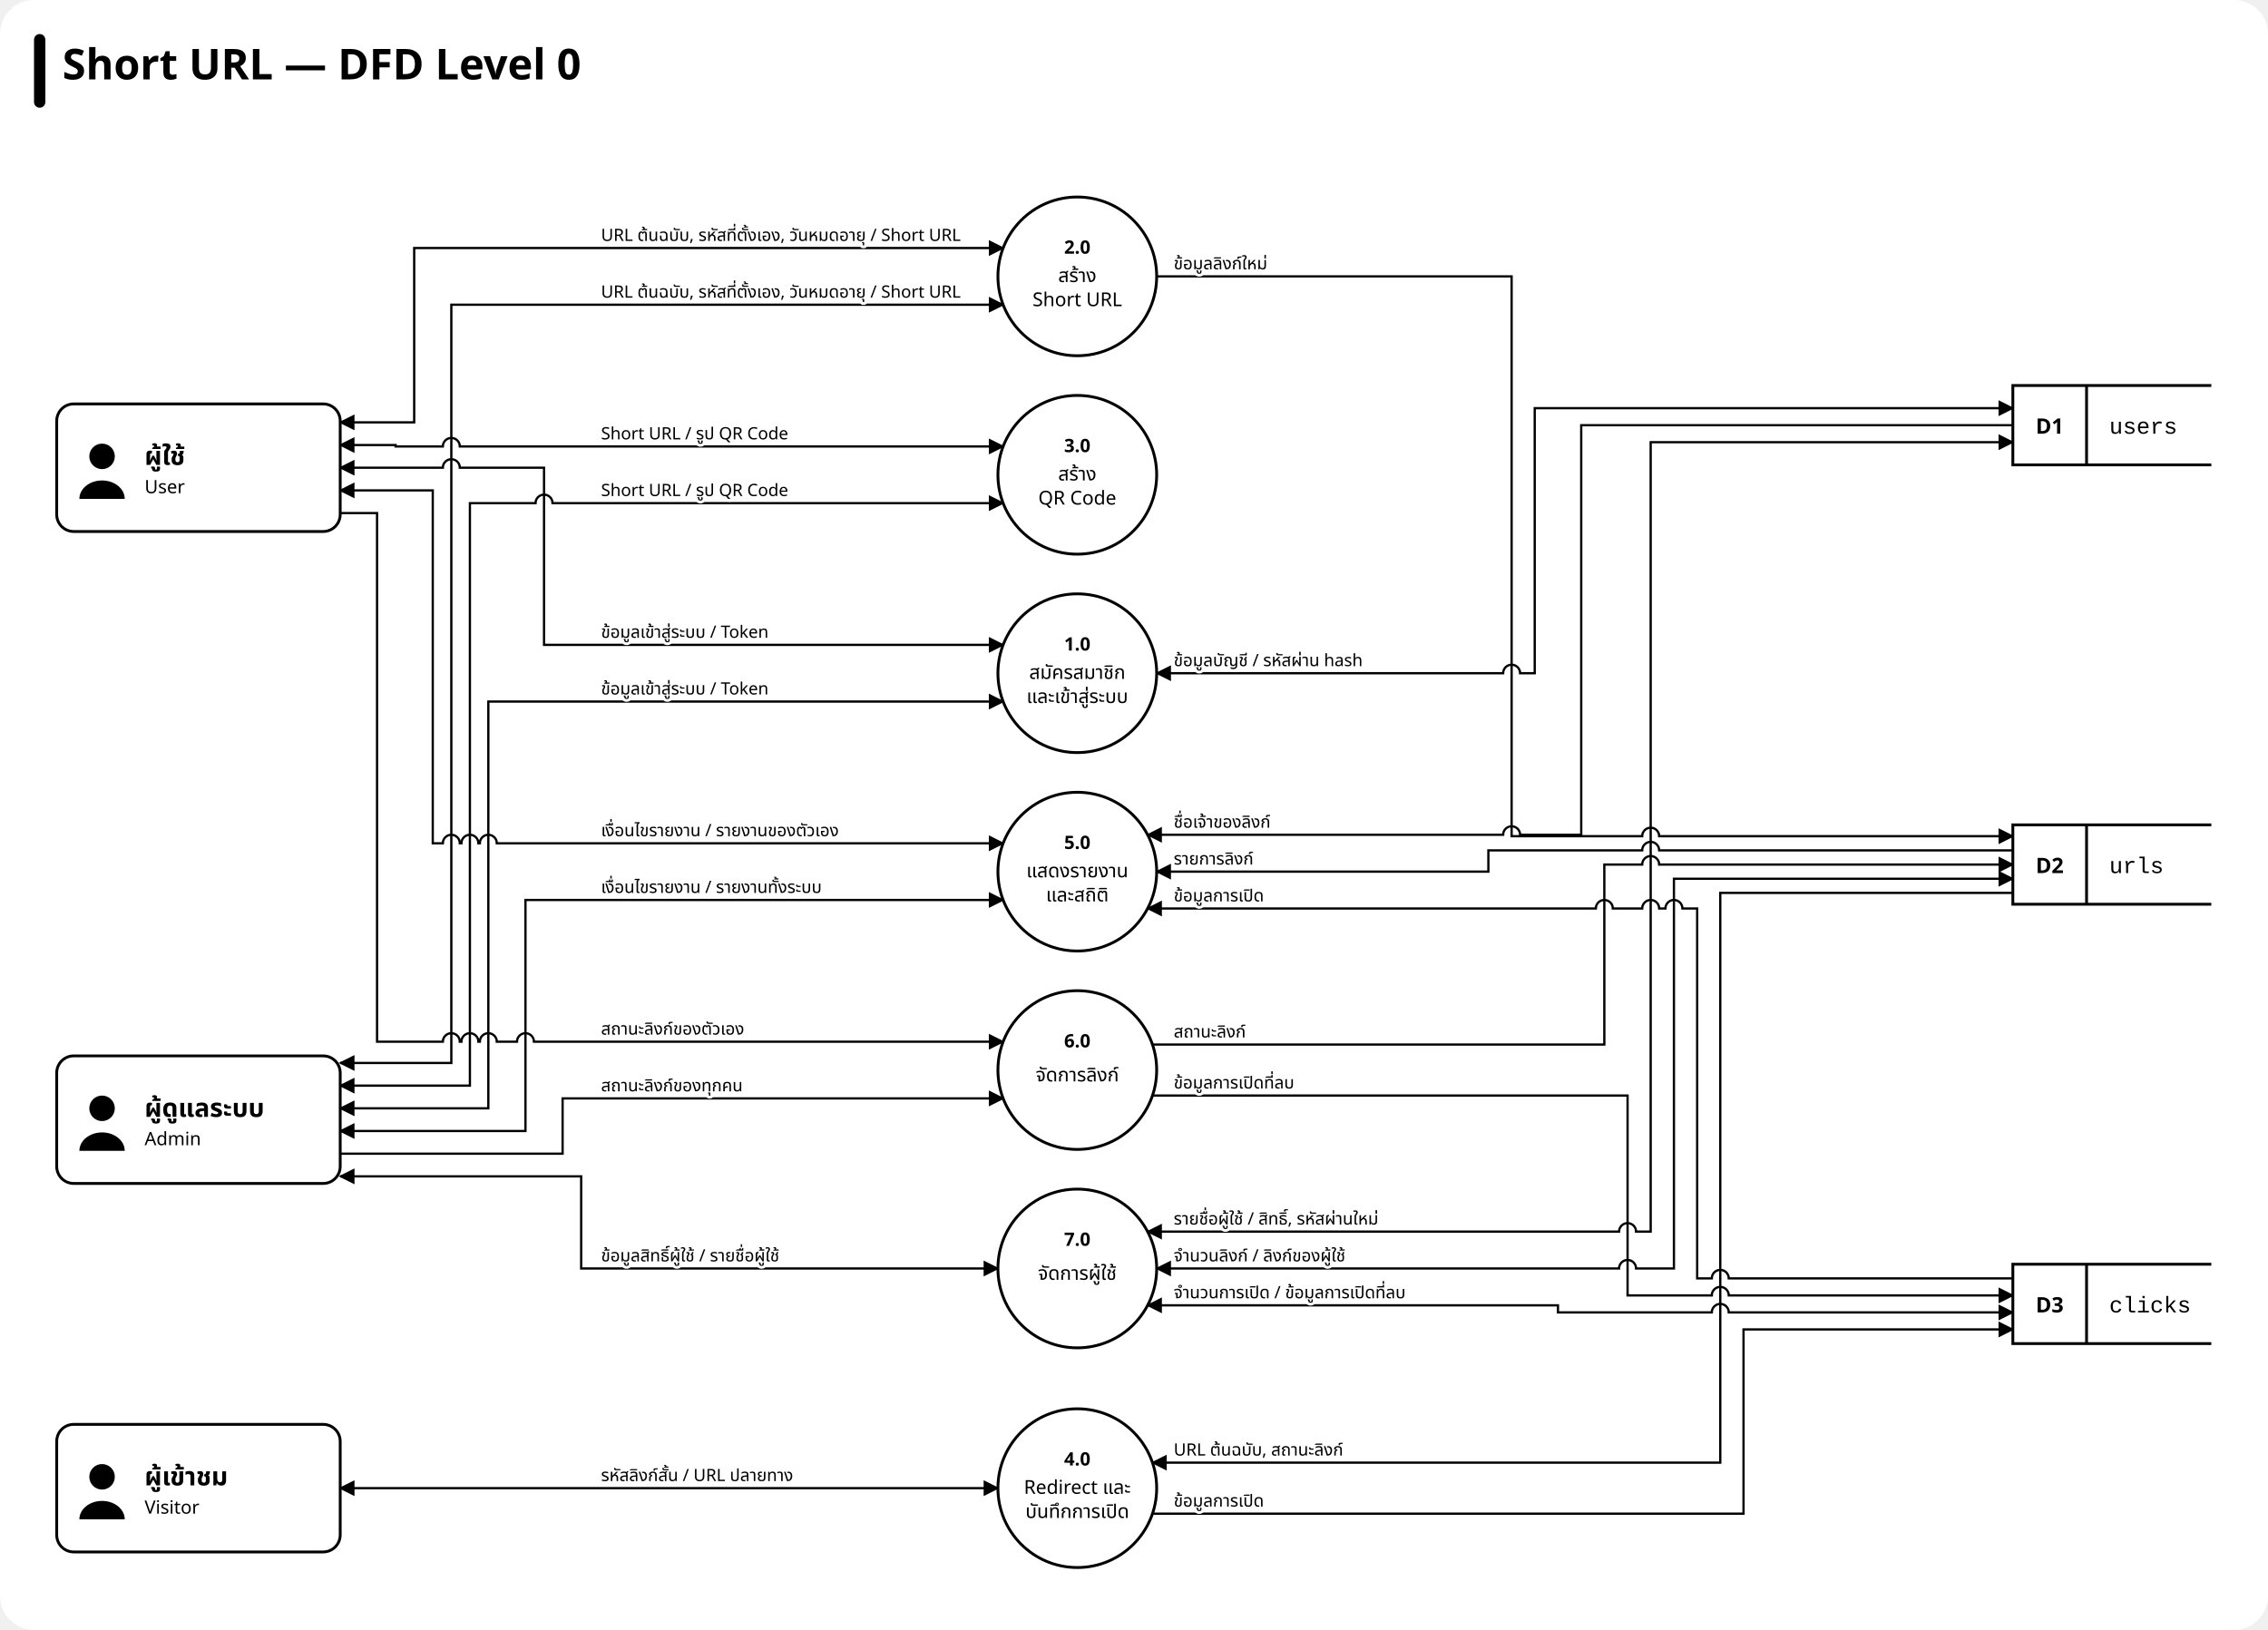
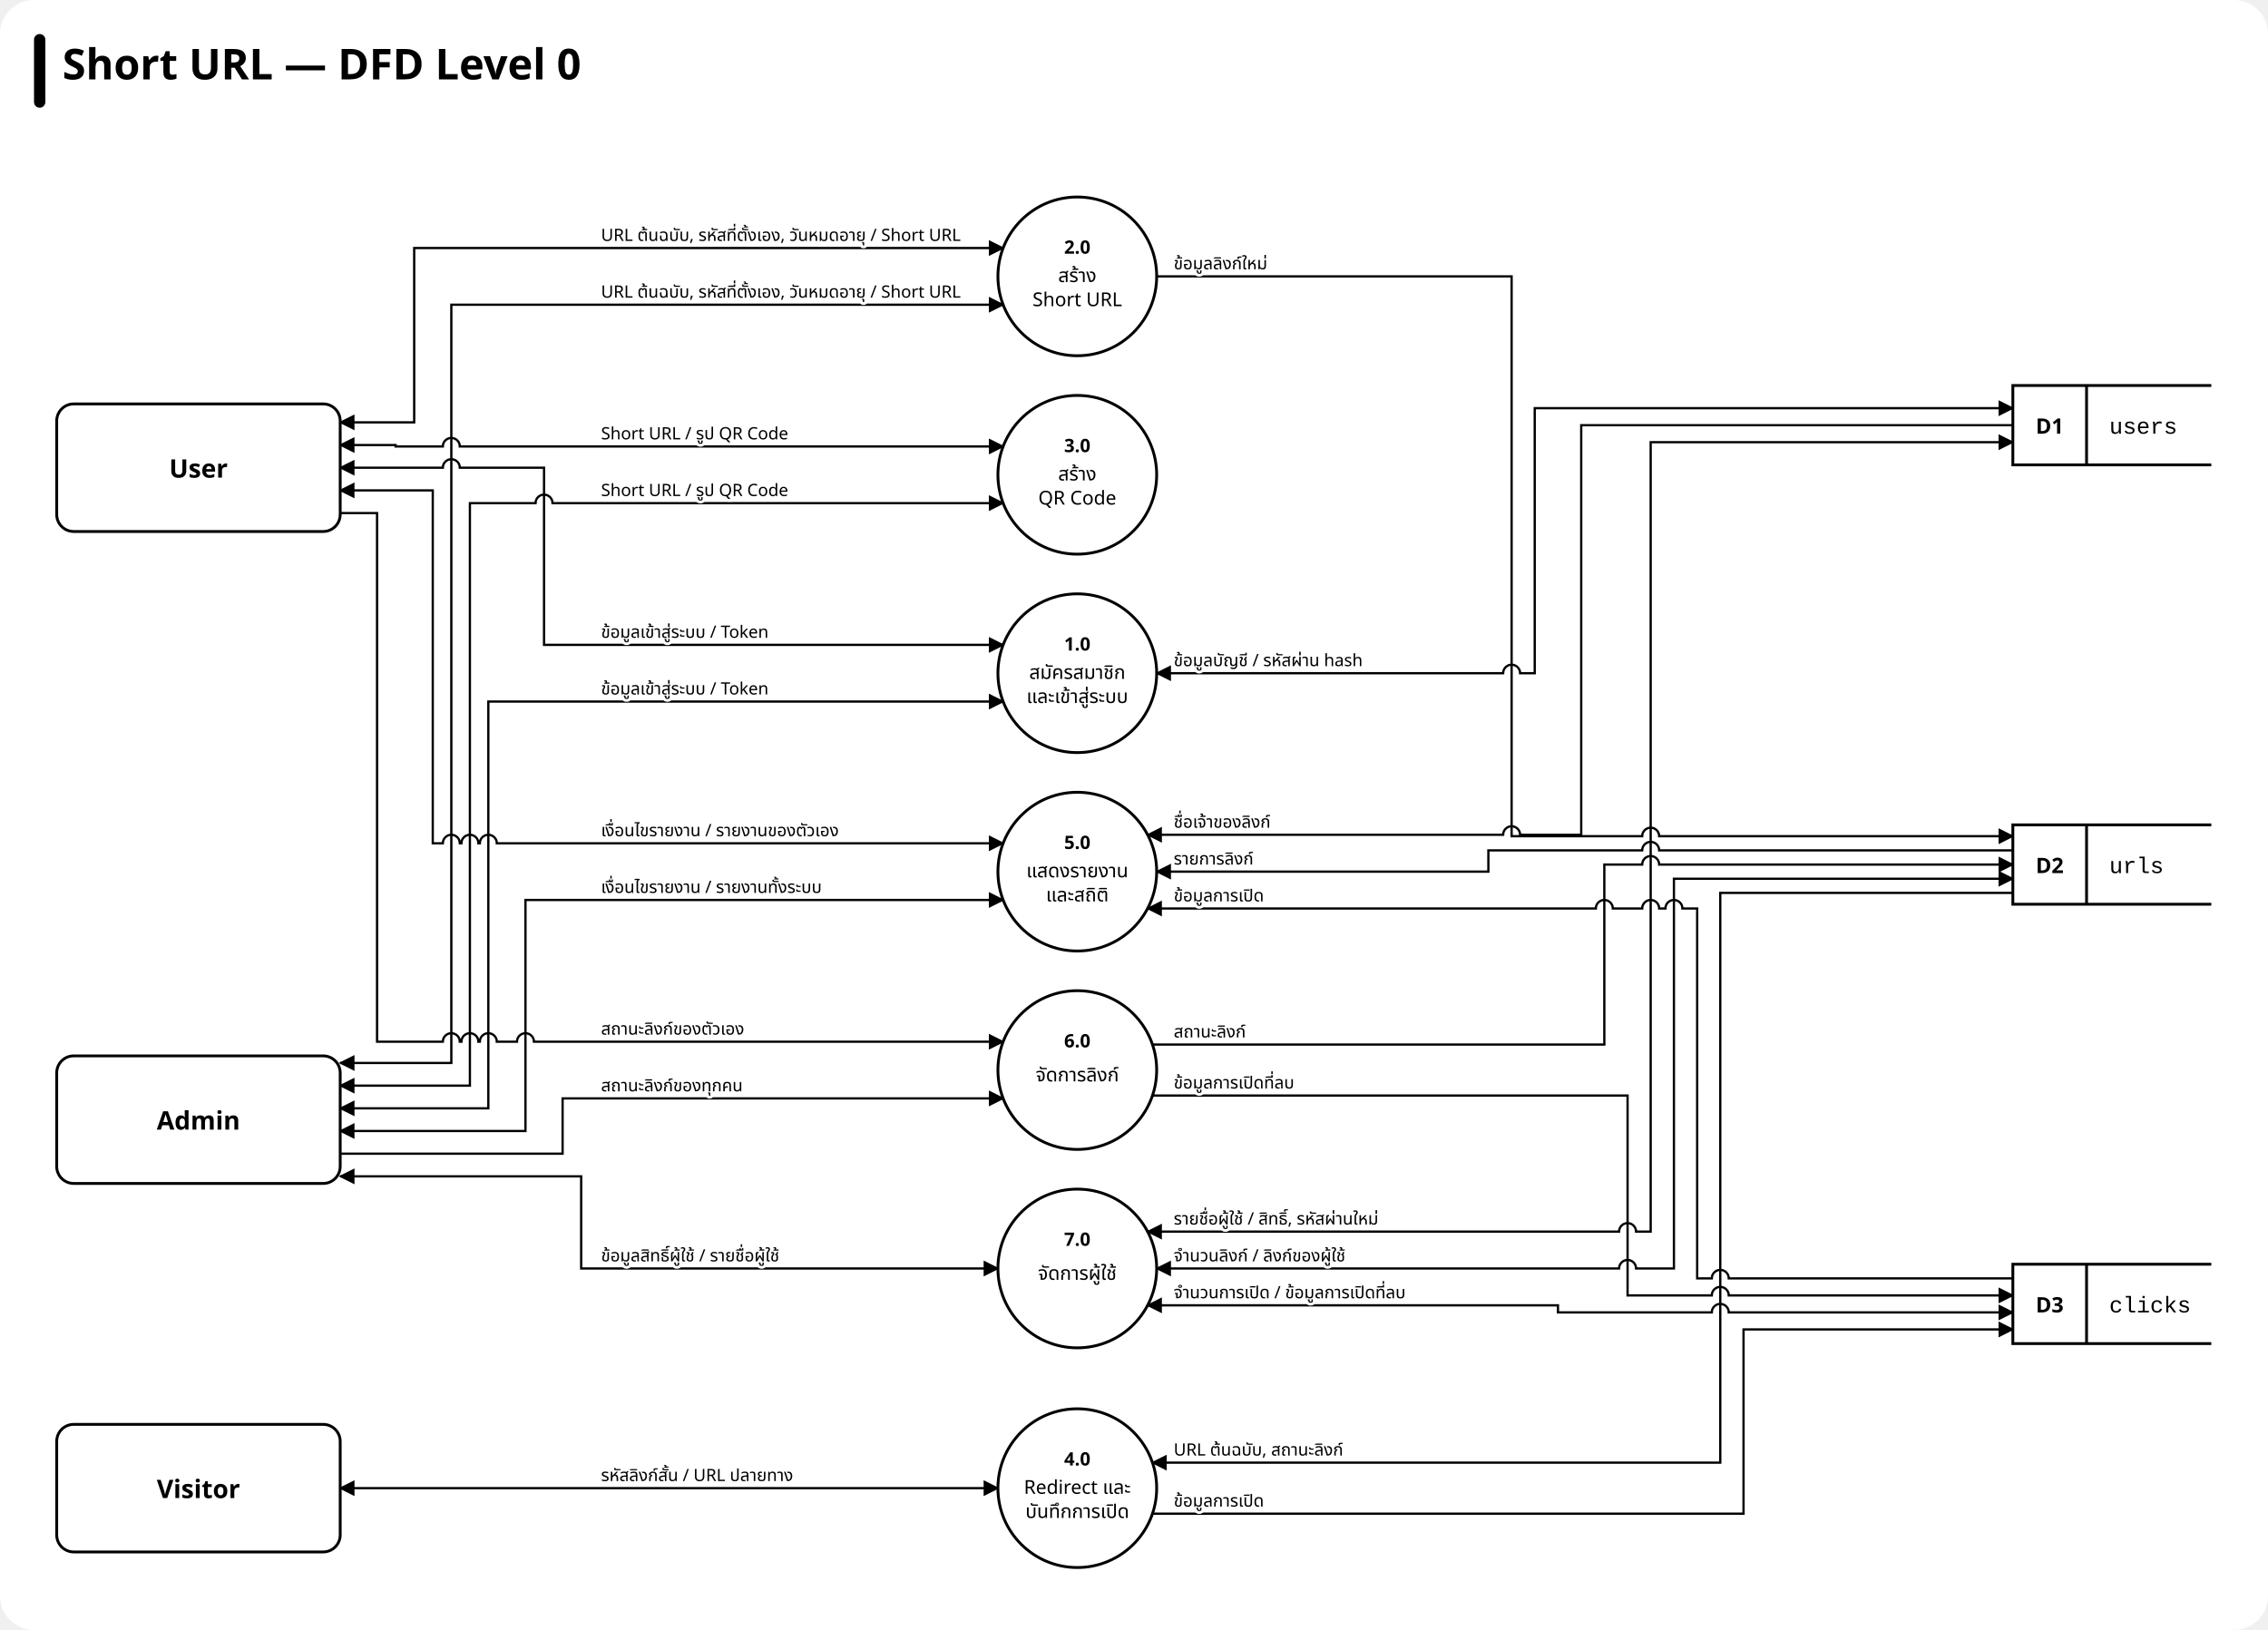
<svg xmlns="http://www.w3.org/2000/svg" viewBox="0 0 1600 1150" width="1600" height="1150" font-family="'Segoe UI', 'Noto Sans Thai', 'Leelawadee UI', Tahoma, sans-serif">
  <defs>
    <marker id="dfdArrow" viewBox="0 0 10 10" refX="9" refY="5" markerWidth="7" markerHeight="7" orient="auto-start-reverse">
      <path d="M0 0 L10 5 L0 10 z" fill="#000000" />
    </marker>
    <style>
      .ext { fill: #ffffff; stroke-width: 2; }
      .et { fill: #000000; font-size: 18px; font-weight: 700; }
      .es { fill: #000000; font-size: 13px; }
      .proc { fill: #ffffff; stroke: #000000; stroke-width: 2; }
      .pn { fill: #000000; font-size: 13px; font-weight: 700; text-anchor: middle; }
      .pt { fill: #000000; font-size: 13.5px; text-anchor: middle; }
      .st { fill: none; stroke: #000000; stroke-width: 2; }
      .sid { fill: #000000; font-size: 15px; font-weight: 700; text-anchor: middle; }
      .sn { fill: #000000; font-size: 16px; font-family: Consolas, 'Courier New', monospace; }
      .f { fill: none; stroke: #000000; stroke-width: 1.6; stroke-linejoin: miter; marker-end: url(#dfdArrow); }
      .fb { marker-start: url(#dfdArrow); }
      .fl { fill: #000000; font-size: 12px; text-anchor: start; paint-order: stroke; stroke: #ffffff; stroke-width: 4px; stroke-linejoin: round; }
      .card { stroke: #000000; }
      .bar { fill: #000000; }
    </style>
  </defs>
  <rect width="1600" height="1150" rx="24" fill="#ffffff" />
  <rect class="bar" x="24" y="24" width="8" height="52" rx="4" fill="#000000" />
  <text x="44" y="56" fill="#000000" font-size="30" font-weight="800">Short URL — DFD Level 0</text>
  <path class="f fb" d="M240.0 298 H292.2 V175 H707.7" />
  <path class="f fb" d="M240.0 314 H279.1 V315 H312.4 A6 6 0 0 1 324.4 315 H707.7" />
  <path class="f fb" d="M240.0 330 H312.4 A6 6 0 0 1 324.4 330 H383.8 V455 H707.7" />
  <path class="f fb" d="M240.0 346 H305.3 V595 H312.4 A6 6 0 0 1 324.4 595 H325.5 A6 6 0 0 1 337.5 595 H338.5 A6 6 0 0 1 350.5 595 H707.7" />
  <path class="f" d="M240.0 362 H266.0 V735 H312.4 A6 6 0 0 1 324.4 735 H325.5 A6 6 0 0 1 337.5 735 H338.5 A6 6 0 0 1 350.5 735 H364.7 A6 6 0 0 1 376.7 735 H707.7" />
  <path class="f fb" d="M240.0 750 H318.4 V215 H707.7" />
  <path class="f fb" d="M240.0 766 H331.5 V355 H377.8 A6 6 0 0 1 389.8 355 H707.7" />
  <path class="f fb" d="M240.0 782 H344.5 V495 H707.7" />
  <path class="f fb" d="M240.0 798 H370.7 V635 H707.7" />
  <path class="f" d="M240.0 814 H396.9 V775 H707.7" />
  <path class="f fb" d="M240.0 830 H410.0 V895 H704.0" />
  <path class="f fb" d="M240.0 1050 H357.6 H704.0" />
  <path class="f" d="M816.0 195 H1066.4 V590 H1158.5 A6 6 0 0 1 1170.5 590 H1420.0" />
  <path class="f" d="M1420.0 600 H1170.5 A6 6 0 0 0 1158.5 600 H1050.0 V615 H816.0" />
  <path class="f" d="M813.0 737 H1131.8 V610 H1158.5 A6 6 0 0 1 1170.5 610 H1420.0" />
  <path class="f fb" d="M816.0 895 H1142.2 A6 6 0 0 1 1154.2 895 H1180.9 V620 H1420.0" />
  <path class="f" d="M1420.0 630 H1213.6 V1032 H813.0" />
  <path class="f fb" d="M816.0 475 H1060.4 A6 6 0 0 1 1072.4 475 H1082.7 V288 H1420.0" />
  <path class="f" d="M1420.0 300 H1115.5 V589 H1072.4 A6 6 0 0 0 1060.4 589 H809.6" />
  <path class="f fb" d="M809.6 869 H1142.2 A6 6 0 0 1 1154.2 869 H1164.5 V312 H1420.0" />
  <path class="f" d="M1420.0 902 H1219.6 A6 6 0 0 0 1207.6 902 H1197.3 V641 H1186.9 A6 6 0 0 0 1174.9 641 H1170.5 A6 6 0 0 0 1158.5 641 H1137.8 A6 6 0 0 0 1125.8 641 H809.6" />
  <path class="f" d="M813.0 773 H1148.2 V914 H1207.6 A6 6 0 0 1 1219.6 914 H1420.0" />
  <path class="f fb" d="M809.6 921 H1099.1 V926 H1207.6 A6 6 0 0 1 1219.6 926 H1420.0" />
  <path class="f" d="M813.0 1068 H1230.0 V938 H1420.0" />
  <text class="fl" x="424" y="170.0">URL ต้นฉบับ, รหัสที่ตั้งเอง, วันหมดอายุ / Short URL</text>
  <text class="fl" x="424" y="310.0">Short URL / รูป QR Code</text>
  <text class="fl" x="424" y="450.0">ข้อมูลเข้าสู่ระบบ / Token</text>
  <text class="fl" x="424" y="590.0">เงื่อนไขรายงาน / รายงานของตัวเอง</text>
  <text class="fl" x="424" y="730.0">สถานะลิงก์ของตัวเอง</text>
  <text class="fl" x="424" y="210.0">URL ต้นฉบับ, รหัสที่ตั้งเอง, วันหมดอายุ / Short URL</text>
  <text class="fl" x="424" y="350.0">Short URL / รูป QR Code</text>
  <text class="fl" x="424" y="490.0">ข้อมูลเข้าสู่ระบบ / Token</text>
  <text class="fl" x="424" y="630.0">เงื่อนไขรายงาน / รายงานทั้งระบบ</text>
  <text class="fl" x="424" y="770.0">สถานะลิงก์ของทุกคน</text>
  <text class="fl" x="424" y="890.0">ข้อมูลสิทธิ์ผู้ใช้ / รายชื่อผู้ใช้</text>
  <text class="fl" x="424" y="1045.0">รหัสลิงก์สั้น / URL ปลายทาง</text>
  <text class="fl" x="828" y="190.0">ข้อมูลลิงก์ใหม่</text>
  <text class="fl" x="828" y="610.0">รายการลิงก์</text>
  <text class="fl" x="828" y="732.0">สถานะลิงก์</text>
  <text class="fl" x="828" y="890.0">จำนวนลิงก์ / ลิงก์ของผู้ใช้</text>
  <text class="fl" x="828" y="1027.0">URL ต้นฉบับ, สถานะลิงก์</text>
  <text class="fl" x="828" y="470.0">ข้อมูลบัญชี / รหัสผ่าน hash</text>
  <text class="fl" x="828" y="584.0">ชื่อเจ้าของลิงก์</text>
  <text class="fl" x="828" y="864.0">รายชื่อผู้ใช้ / สิทธิ์, รหัสผ่านใหม่</text>
  <text class="fl" x="828" y="636.0">ข้อมูลการเปิด</text>
  <text class="fl" x="828" y="768.0">ข้อมูลการเปิดที่ลบ</text>
  <text class="fl" x="828" y="916.0">จำนวนการเปิด / ข้อมูลการเปิดที่ลบ</text>
  <text class="fl" x="828" y="1063.0">ข้อมูลการเปิด</text>
  <rect class="ext" x="40" y="285" width="200" height="90" rx="12" stroke="#000000" />
-   <circle cx="72" cy="322" r="9" fill="#000000" />
-   <path d="M56 352 a16 13 0 0 1 32 0 z" fill="#000000" />
-   <text class="et" x="102" y="328">ผู้ใช้</text>
-   <text class="es" x="102" y="348">User</text>
+   <text class="et" x="140" y="337" text-anchor="middle">User</text>
  <rect class="ext" x="40" y="745" width="200" height="90" rx="12" stroke="#000000" />
-   <circle cx="72" cy="782" r="9" fill="#000000" />
-   <path d="M56 812 a16 13 0 0 1 32 0 z" fill="#000000" />
-   <text class="et" x="102" y="788">ผู้ดูแลระบบ</text>
-   <text class="es" x="102" y="808">Admin</text>
+   <text class="et" x="140" y="797" text-anchor="middle">Admin</text>
  <rect class="ext" x="40" y="1005" width="200" height="90" rx="12" stroke="#000000" />
-   <circle cx="72" cy="1042" r="9" fill="#000000" />
-   <path d="M56 1072 a16 13 0 0 1 32 0 z" fill="#000000" />
-   <text class="et" x="102" y="1048">ผู้เข้าชม</text>
-   <text class="es" x="102" y="1068">Visitor</text>
+   <text class="et" x="140" y="1057" text-anchor="middle">Visitor</text>
  <circle class="proc" cx="760" cy="195" r="56" />
  <text class="pn" x="760" y="179">2.0</text>
  <text class="pt" x="760" y="199">สร้าง</text>
  <text class="pt" x="760" y="216">Short URL</text>
  <circle class="proc" cx="760" cy="335" r="56" />
  <text class="pn" x="760" y="319">3.0</text>
  <text class="pt" x="760" y="339">สร้าง</text>
  <text class="pt" x="760" y="356">QR Code</text>
  <circle class="proc" cx="760" cy="475" r="56" />
  <text class="pn" x="760" y="459">1.0</text>
  <text class="pt" x="760" y="479">สมัครสมาชิก</text>
  <text class="pt" x="760" y="496">และเข้าสู่ระบบ</text>
  <circle class="proc" cx="760" cy="615" r="56" />
  <text class="pn" x="760" y="599">5.0</text>
  <text class="pt" x="760" y="619">แสดงรายงาน</text>
  <text class="pt" x="760" y="636">และสถิติ</text>
  <circle class="proc" cx="760" cy="755" r="56" />
  <text class="pn" x="760" y="739">6.0</text>
  <text class="pt" x="760" y="763">จัดการลิงก์</text>
  <circle class="proc" cx="760" cy="895" r="56" />
  <text class="pn" x="760" y="879">7.0</text>
  <text class="pt" x="760" y="903">จัดการผู้ใช้</text>
  <circle class="proc" cx="760" cy="1050" r="56" />
  <text class="pn" x="760" y="1034">4.0</text>
  <text class="pt" x="760" y="1054">Redirect และ</text>
  <text class="pt" x="760" y="1071">บันทึกการเปิด</text>
  <rect x="1420" y="582" width="140" height="56" fill="#ffffff" />
  <path class="st" d="M1560 582 H1420 V638 H1560" />
  <line class="st" x1="1472" y1="582" x2="1472" y2="638" />
  <text class="sid" x="1446" y="616">D2</text>
  <text class="sn" x="1488" y="616">urls</text>
  <rect x="1420" y="272" width="140" height="56" fill="#ffffff" />
  <path class="st" d="M1560 272 H1420 V328 H1560" />
  <line class="st" x1="1472" y1="272" x2="1472" y2="328" />
  <text class="sid" x="1446" y="306">D1</text>
  <text class="sn" x="1488" y="306">users</text>
  <rect x="1420" y="892" width="140" height="56" fill="#ffffff" />
  <path class="st" d="M1560 892 H1420 V948 H1560" />
  <line class="st" x1="1472" y1="892" x2="1472" y2="948" />
  <text class="sid" x="1446" y="926">D3</text>
  <text class="sn" x="1488" y="926">clicks</text>
</svg>
